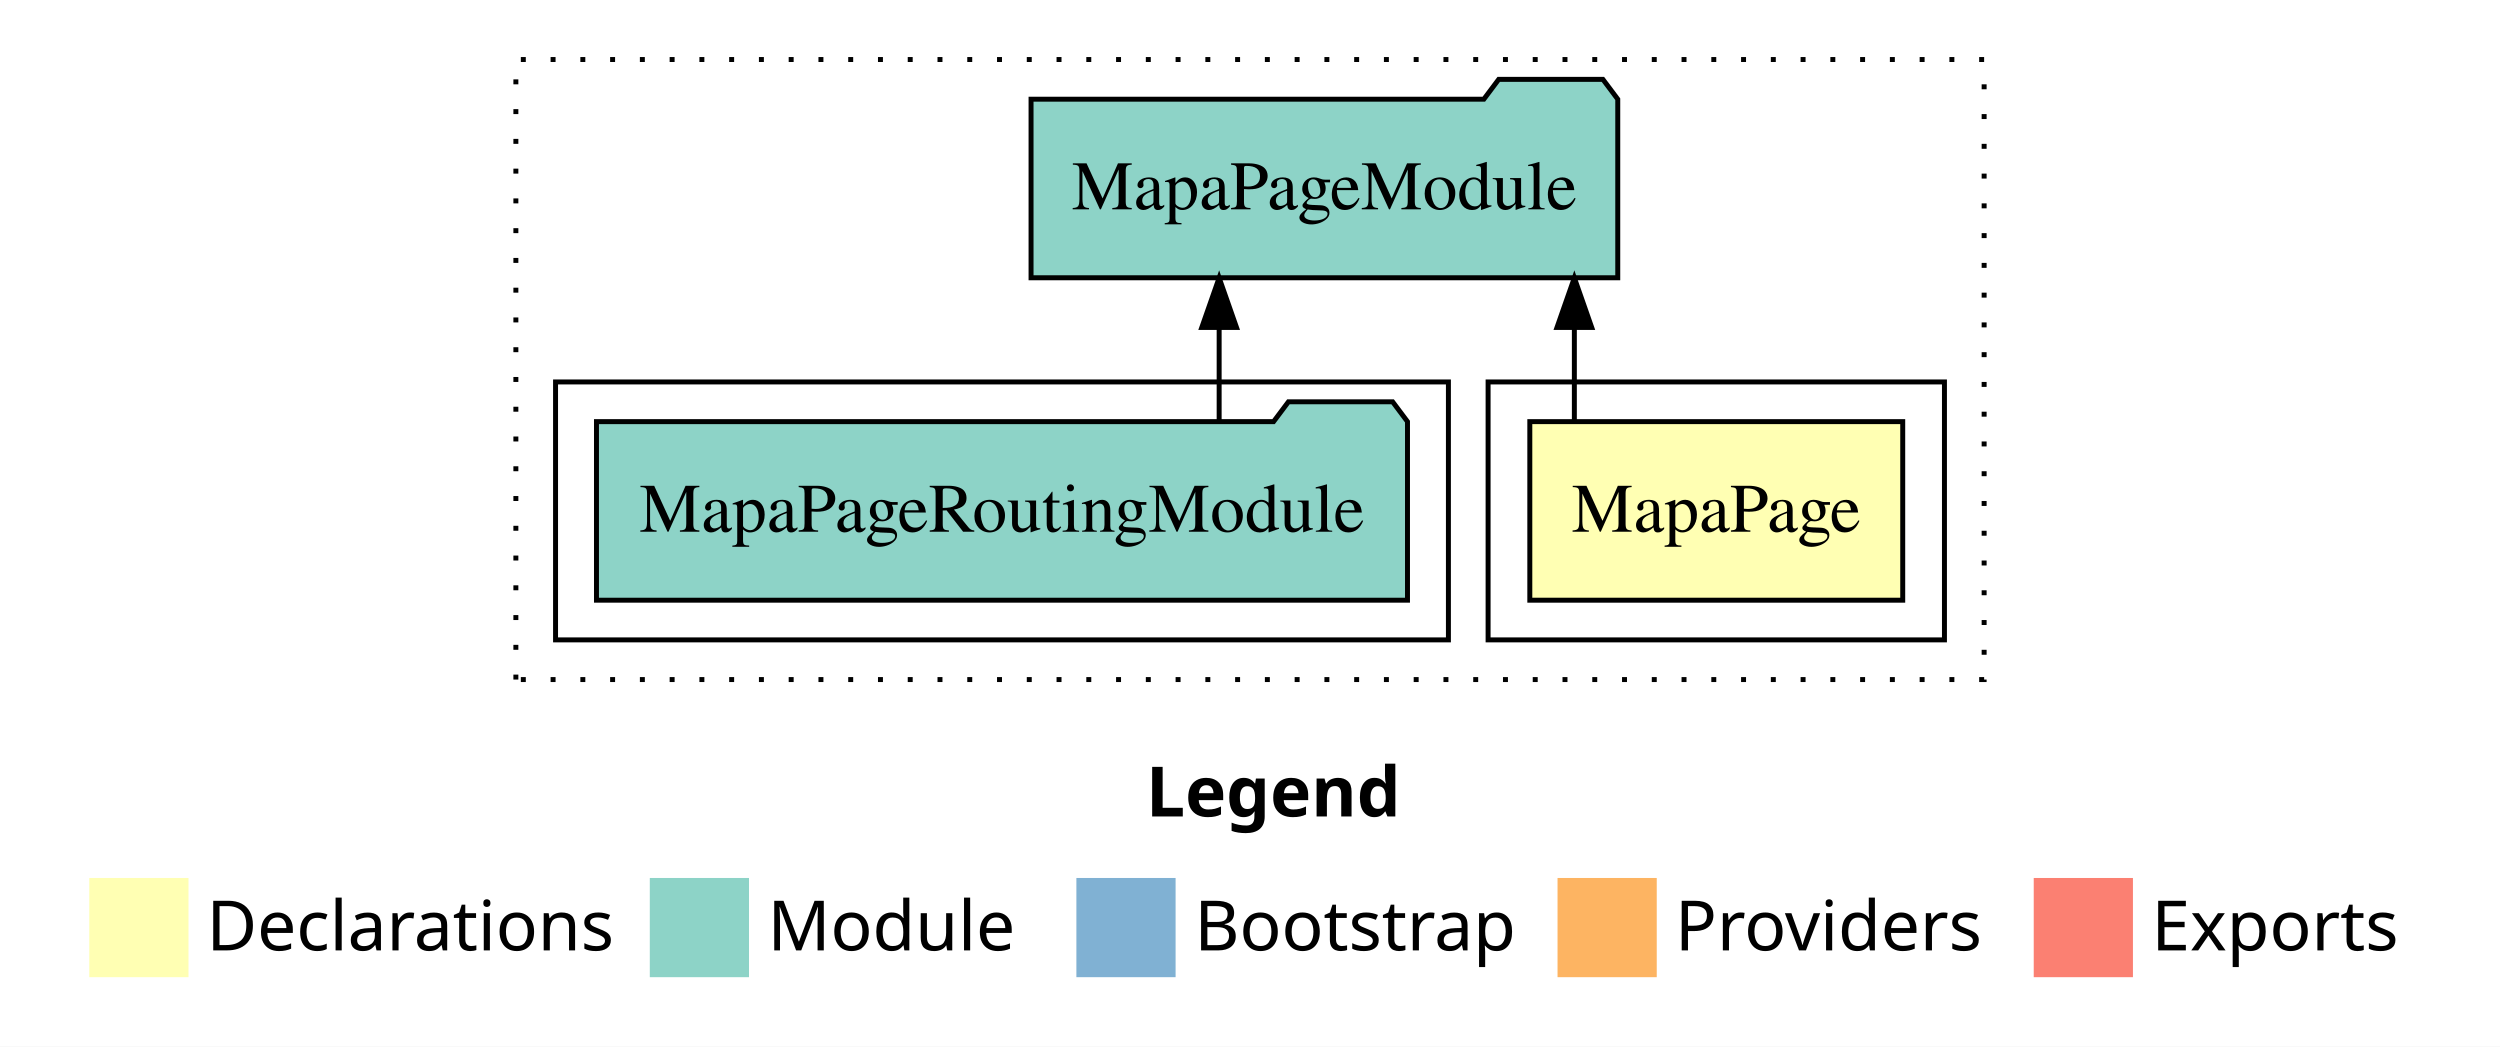
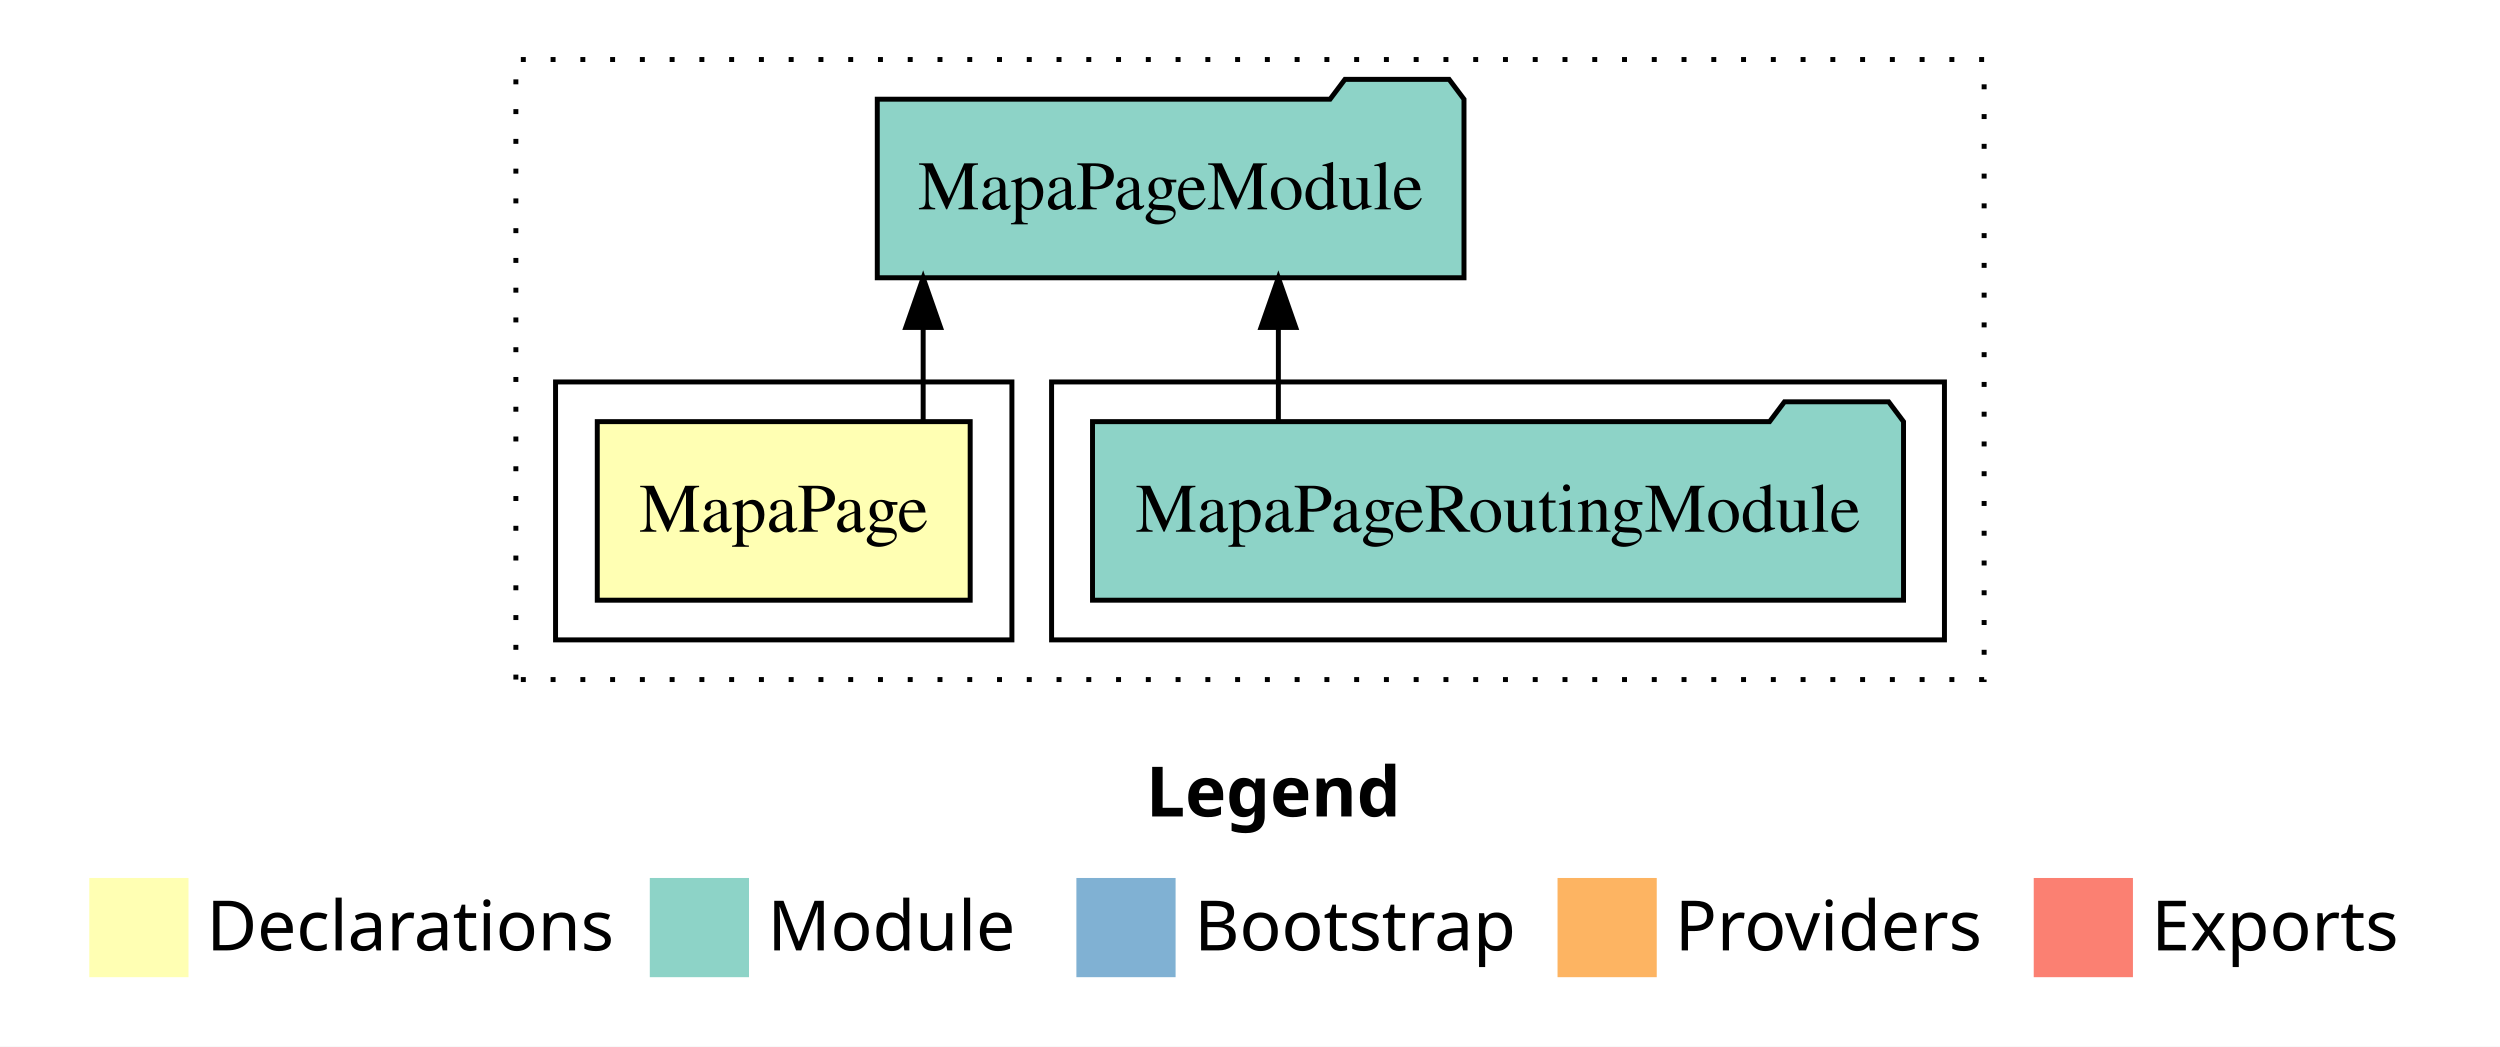
<svg xmlns="http://www.w3.org/2000/svg" width="504pt" height="211pt" viewBox="0.00 0.00 504.00 211.00">
  <g id="graph0" class="graph" transform="scale(1 1) rotate(0) translate(4 207)">
    <polygon fill="white" stroke="transparent" points="-4,4 -4,-207 500,-207 500,4 -4,4" />
    <text text-anchor="start" x="227.01" y="-42.4" font-family="Times-12" font-weight="bold" font-size="14.00">Legend</text>
    <polygon fill="#ffffb3" stroke="transparent" points="14,-10 14,-30 34,-30 34,-10 14,-10" />
    <text text-anchor="start" x="37.63" y="-15.4" font-family="Times-12" font-size="14.00">  Declarations</text>
    <polygon fill="#8dd3c7" stroke="transparent" points="127,-10 127,-30 147,-30 147,-10 127,-10" />
    <text text-anchor="start" x="150.73" y="-15.4" font-family="Times-12" font-size="14.00">  Module</text>
    <polygon fill="#80b1d3" stroke="transparent" points="213,-10 213,-30 233,-30 233,-10 213,-10" />
    <text text-anchor="start" x="236.78" y="-15.4" font-family="Times-12" font-size="14.00">  Bootstrap</text>
    <polygon fill="#fdb462" stroke="transparent" points="310,-10 310,-30 330,-30 330,-10 310,-10" />
    <text text-anchor="start" x="333.67" y="-15.4" font-family="Times-12" font-size="14.00">  Providers</text>
    <polygon fill="#fb8072" stroke="transparent" points="406,-10 406,-30 426,-30 426,-10 406,-10" />
    <text text-anchor="start" x="429.73" y="-15.4" font-family="Times-12" font-size="14.00">  Exports</text>
    <g id="clust1" class="cluster">
      <polygon fill="none" stroke="black" stroke-dasharray="1,5" points="100,-70 100,-195 396,-195 396,-70 100,-70" />
    </g>
+     <g id="clust4" class="cluster">
+       <polygon fill="none" stroke="black" points="208,-78 208,-130 388,-130 388,-78 208,-78" />
+     </g>
    <g id="clust2" class="cluster">
-       <polygon fill="none" stroke="black" points="296,-78 296,-130 388,-130 388,-78 296,-78" />
-     </g>
-     <g id="clust4" class="cluster">
-       <polygon fill="none" stroke="black" points="108,-78 108,-130 288,-130 288,-78 108,-78" />
+       <polygon fill="none" stroke="black" points="108,-78 108,-130 200,-130 200,-78 108,-78" />
    </g>
    <g id="node1" class="node">
-       <polygon fill="#ffffb3" stroke="black" points="379.59,-122 304.41,-122 304.41,-86 379.59,-86 379.59,-122" />
-       <text text-anchor="middle" x="342" y="-99.8" font-family="Times,serif" font-size="14.00">MapaPage</text>
+       <polygon fill="#ffffb3" stroke="black" points="191.59,-122 116.41,-122 116.41,-86 191.59,-86 191.59,-122" />
+       <text text-anchor="middle" x="154" y="-99.8" font-family="Times,serif" font-size="14.00">MapaPage</text>
    </g>
    <g id="node2" class="node">
-       <polygon fill="#8dd3c7" stroke="black" points="322.14,-187 319.14,-191 298.14,-191 295.14,-187 203.86,-187 203.86,-151 322.14,-151 322.14,-187" />
-       <text text-anchor="middle" x="263" y="-164.8" font-family="Times,serif" font-size="14.00">MapaPageModule</text>
+       <polygon fill="#8dd3c7" stroke="black" points="291.14,-187 288.14,-191 267.14,-191 264.14,-187 172.86,-187 172.86,-151 291.14,-151 291.14,-187" />
+       <text text-anchor="middle" x="232" y="-164.8" font-family="Times,serif" font-size="14.00">MapaPageModule</text>
    </g>
    <g id="edge1" class="edge">
-       <path fill="none" stroke="black" d="M313.39,-122.11C313.39,-122.11 313.39,-140.99 313.39,-140.99" />
-       <polygon fill="black" stroke="black" points="309.89,-140.99 313.39,-150.99 316.89,-140.99 309.89,-140.99" />
+       <path fill="none" stroke="black" d="M182.11,-122.11C182.11,-122.11 182.11,-140.99 182.11,-140.99" />
+       <polygon fill="black" stroke="black" points="178.61,-140.99 182.11,-150.99 185.61,-140.99 178.61,-140.99" />
    </g>
    <g id="node3" class="node">
-       <polygon fill="#8dd3c7" stroke="black" points="279.75,-122 276.75,-126 255.75,-126 252.75,-122 116.25,-122 116.25,-86 279.75,-86 279.75,-122" />
-       <text text-anchor="middle" x="198" y="-99.8" font-family="Times,serif" font-size="14.00">MapaPageRoutingModule</text>
+       <polygon fill="#8dd3c7" stroke="black" points="379.75,-122 376.75,-126 355.75,-126 352.75,-122 216.25,-122 216.25,-86 379.75,-86 379.75,-122" />
+       <text text-anchor="middle" x="298" y="-99.8" font-family="Times,serif" font-size="14.00">MapaPageRoutingModule</text>
    </g>
    <g id="edge2" class="edge">
-       <path fill="none" stroke="black" d="M241.78,-122.11C241.78,-122.11 241.78,-140.99 241.78,-140.99" />
-       <polygon fill="black" stroke="black" points="238.28,-140.99 241.78,-150.99 245.28,-140.99 238.28,-140.99" />
+       <path fill="none" stroke="black" d="M253.72,-122.11C253.72,-122.11 253.72,-140.99 253.72,-140.99" />
+       <polygon fill="black" stroke="black" points="250.22,-140.99 253.72,-150.99 257.22,-140.99 250.22,-140.99" />
    </g>
  </g>
</svg>
